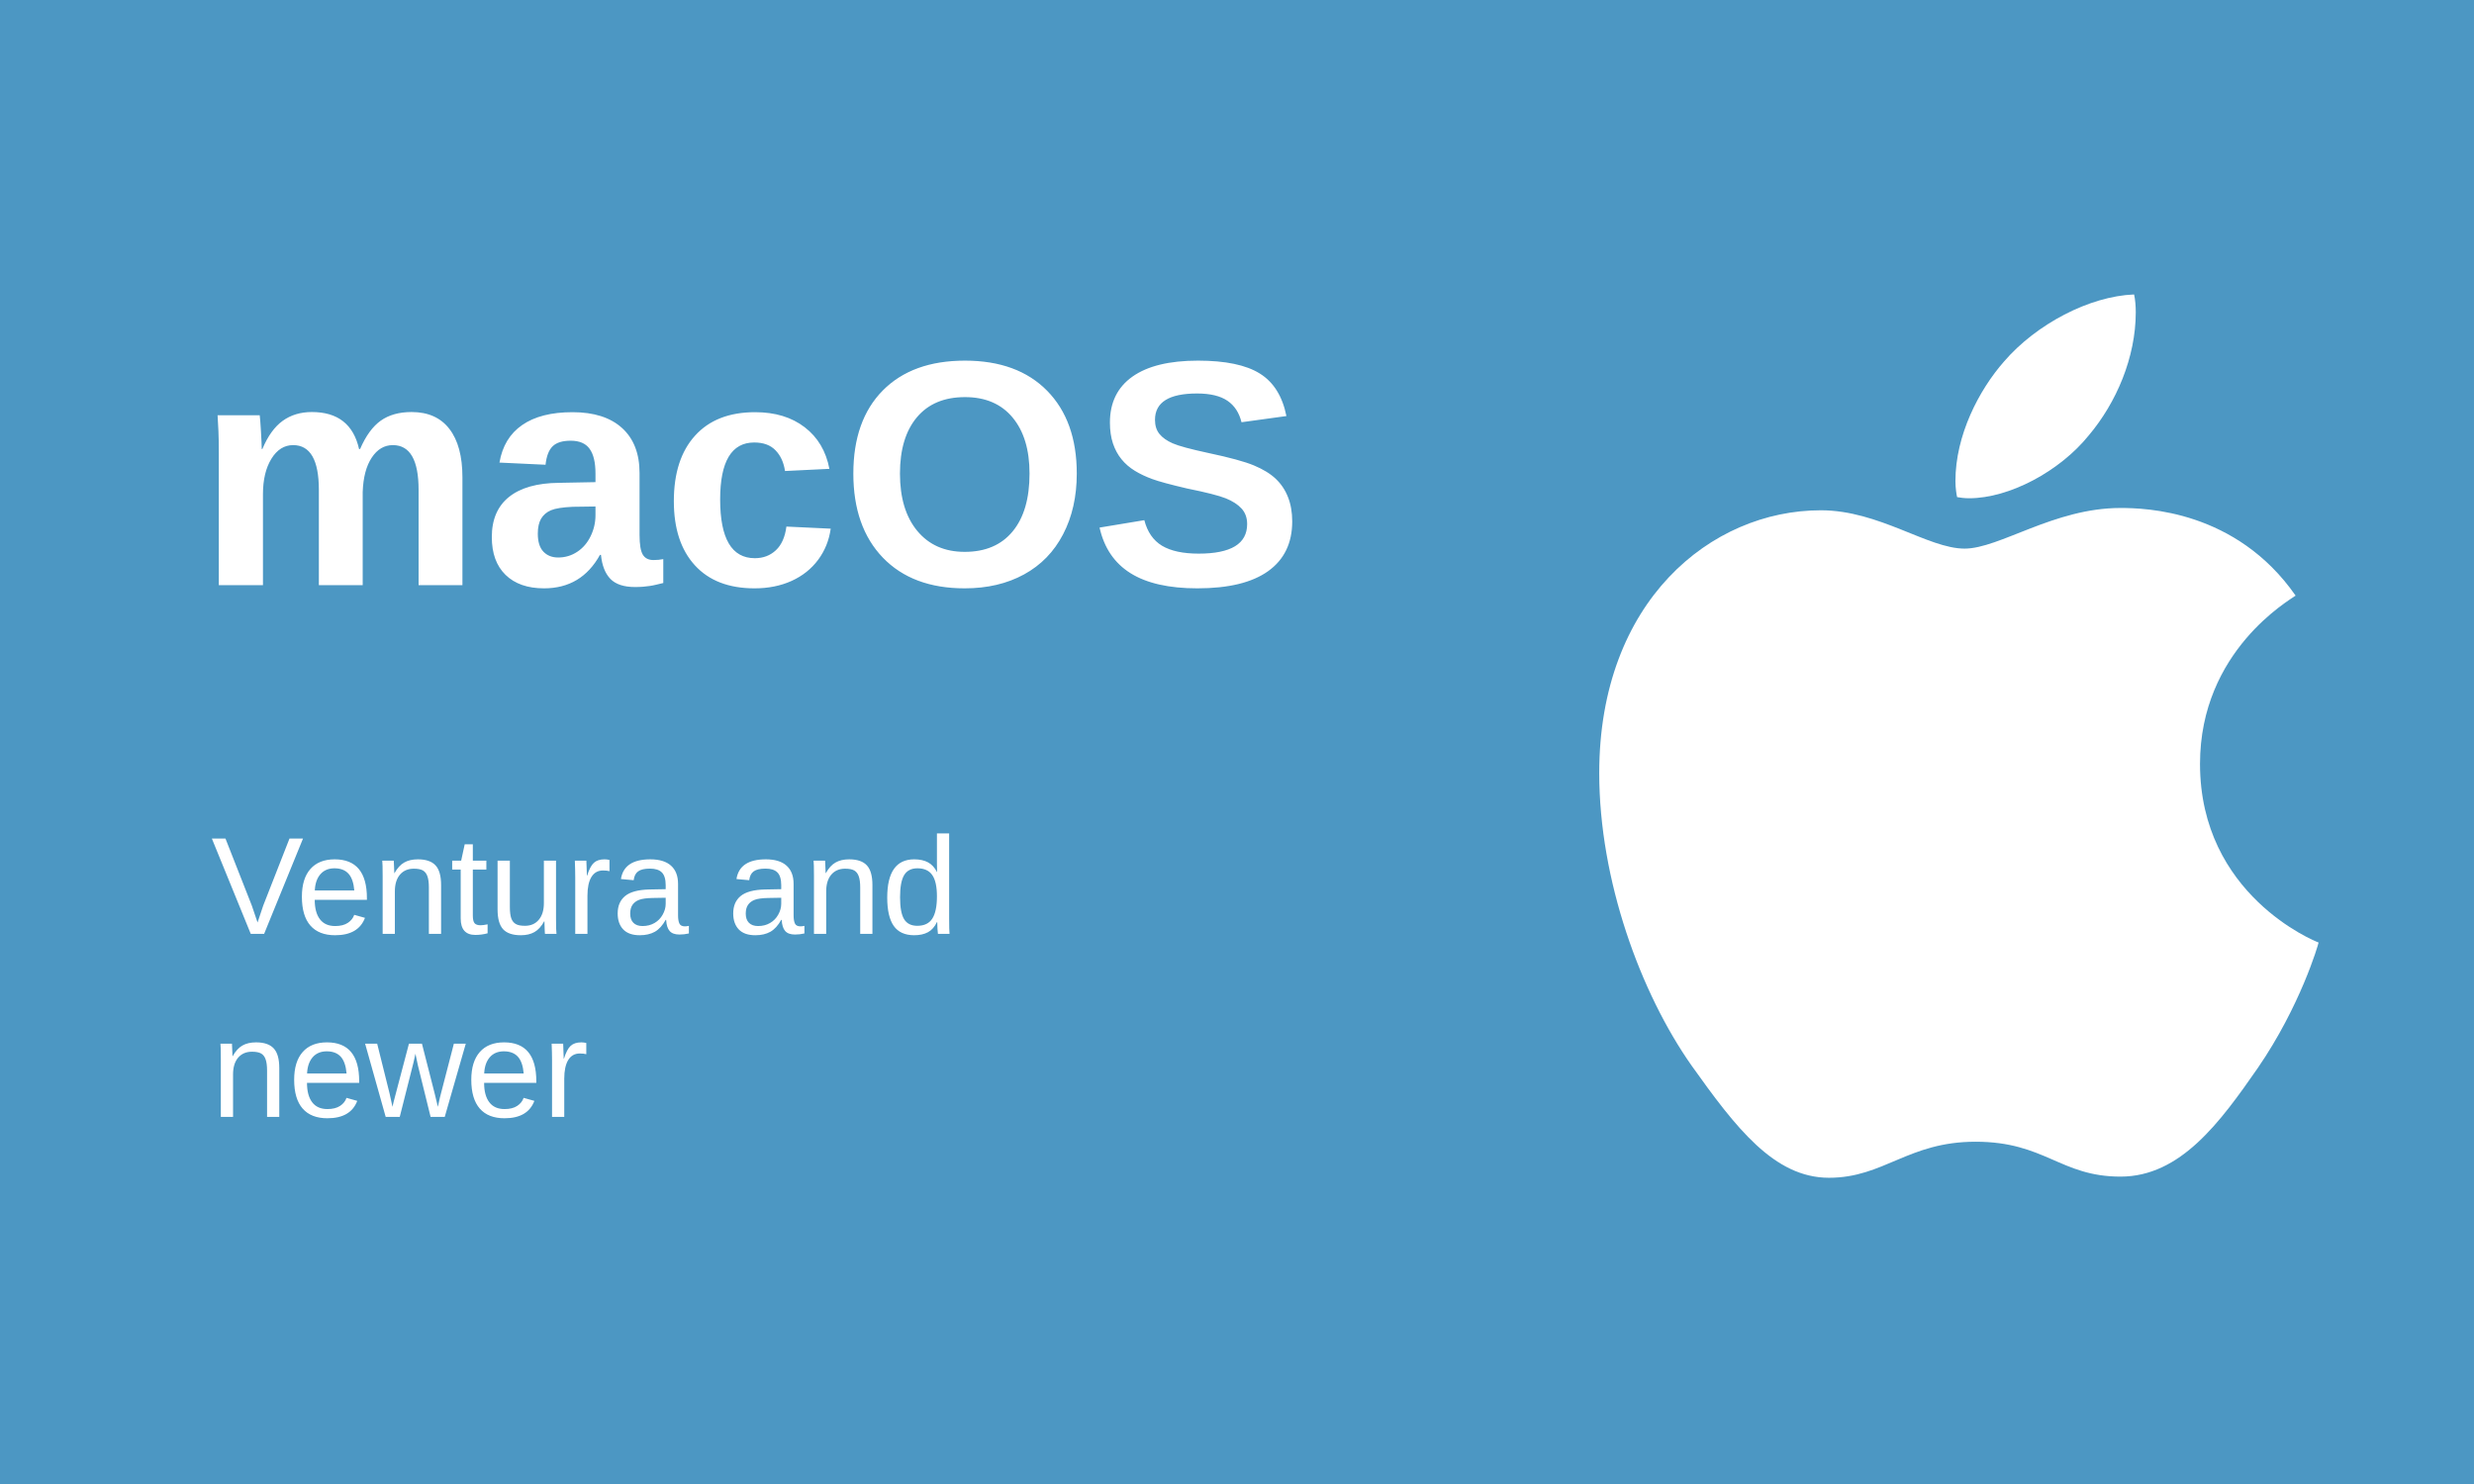
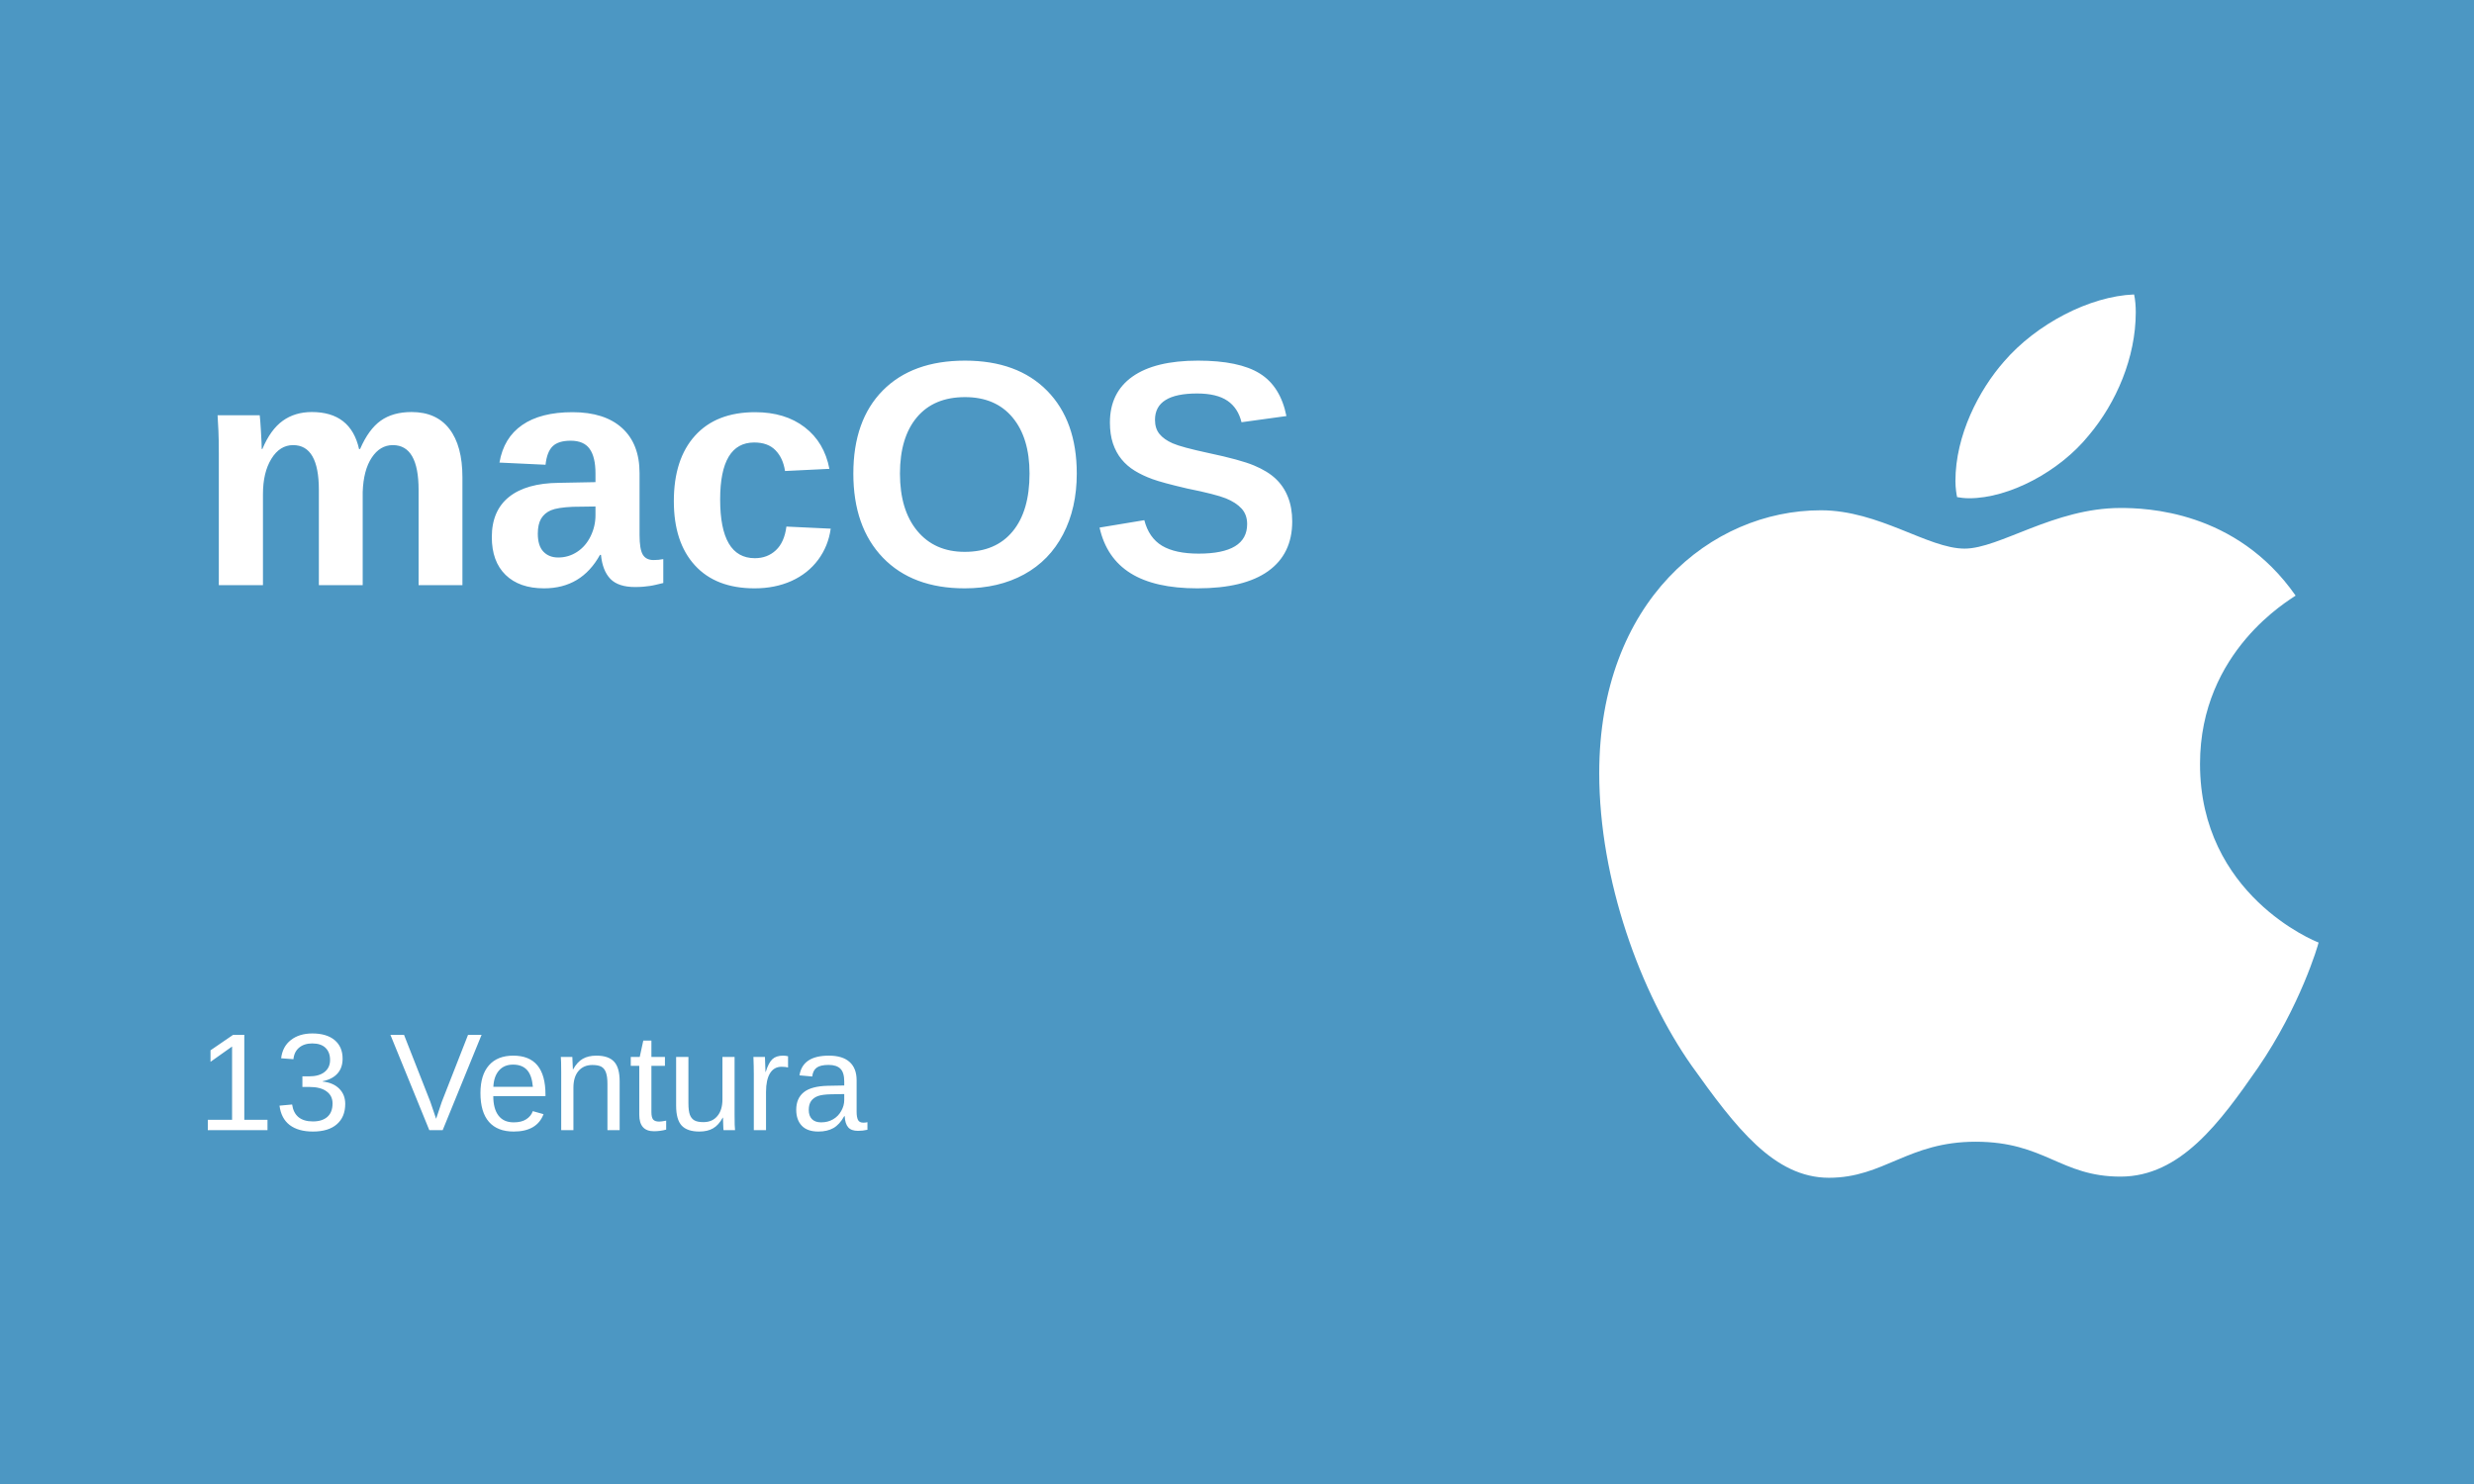
<svg xmlns="http://www.w3.org/2000/svg" width="666.667" height="400" viewBox="0 0 666.667 400">
  <defs>
    <clipPath id="a" clipPathUnits="userSpaceOnUse">
      <path d="M0 0h500v300H0Z" />
    </clipPath>
    <clipPath id="b" clipPathUnits="userSpaceOnUse">
      <path d="M-39.693 181.705h500v-300h-500Z" />
    </clipPath>
    <clipPath id="c" clipPathUnits="userSpaceOnUse">
      <path d="M323.15 61.89h145.485v178.582H323.15Z" />
    </clipPath>
    <clipPath id="d" clipPathUnits="userSpaceOnUse">
-       <path d="M-42.693 111.218h500v-300h-500Z" />
-     </clipPath>
-     <clipPath id="e" clipPathUnits="userSpaceOnUse">
-       <path d="M-42.693 74.218h500v-300h-500Z" />
+       <path d="M-39.858 71.533h500v-300h-500Z" />
    </clipPath>
  </defs>
  <path d="M0 0h500v300H0Z" clip-path="url(#a)" style="fill:#4C97C3;fill-opacity:1;fill-rule:nonzero;stroke:none" transform="matrix(1.33333 0 0 -1.33333 0 400)" />
  <text xml:space="preserve" clip-path="url(#b)" transform="translate(52.923 157.727)scale(1.33333)">
    <tspan x="0" y="0" dx="0 2.009 2.009 2.009 2.009" style="font-variant:normal;font-weight:700;font-size:65px;font-family:Arial;writing-mode:lr-tb;fill:#fff;fill-opacity:1;fill-rule:nonzero;stroke:none">macOS</tspan>
  </text>
  <path d="M463.95 179.593c-1.035-.803-19.322-11.107-19.322-34.02 0-26.502 23.268-35.877 23.965-36.109-.107-.572-3.696-12.84-12.268-25.34-7.644-11.001-15.626-21.984-27.77-21.984s-15.269 7.054-29.287 7.054c-13.662 0-18.52-7.287-29.627-7.287-11.108 0-18.859 10.18-27.77 22.68-10.322 14.68-18.662 37.485-18.662 59.129 0 34.717 22.573 53.128 44.79 53.128 11.803 0 21.643-7.75 29.054-7.75 7.054 0 18.054 8.215 31.485 8.215 5.09 0 23.375-.465 35.412-17.716m-41.788 32.413c5.553 6.59 9.482 15.733 9.482 24.877 0 1.268-.107 2.553-.338 3.59-9.037-.34-19.788-6.018-26.27-13.538-5.09-5.785-9.84-14.929-9.84-24.198 0-1.392.232-2.785.34-3.232.57-.107 1.5-.231 2.428-.231 8.107 0 18.304 5.428 24.198 12.732" clip-path="url(#c)" style="fill:#fff;fill-opacity:1;fill-rule:nonzero;stroke:none" transform="matrix(1.33333 0 0 -1.33333 0 400)" />
-   <text xml:space="preserve" clip-path="url(#d)" transform="translate(56.924 251.71)scale(1.33333)">
-     <tspan x="0" y="0" dx="0 -1.546" style="font-variant:normal;font-weight:400;font-size:28px;font-family:Arial;writing-mode:lr-tb;fill:#fff;fill-opacity:1;fill-rule:nonzero;stroke:none">Ventura and</tspan>
-   </text>
-   <text xml:space="preserve" clip-path="url(#e)" transform="translate(56.924 301.043)scale(1.33333)">
-     <tspan x="0" y="0" style="font-variant:normal;font-weight:400;font-size:28px;font-family:Arial;writing-mode:lr-tb;fill:#fff;fill-opacity:1;fill-rule:nonzero;stroke:none">newer</tspan>
+   <text xml:space="preserve" clip-path="url(#d)" transform="translate(53.144 304.623)scale(1.33333)">
+     <tspan x="0" y="0" dx="0 0 0 0 -1.546" style="font-variant:normal;font-weight:400;font-size:28px;font-family:Arial;writing-mode:lr-tb;fill:#fff;fill-opacity:1;fill-rule:nonzero;stroke:none">13 Ventura</tspan>
  </text>
</svg>
